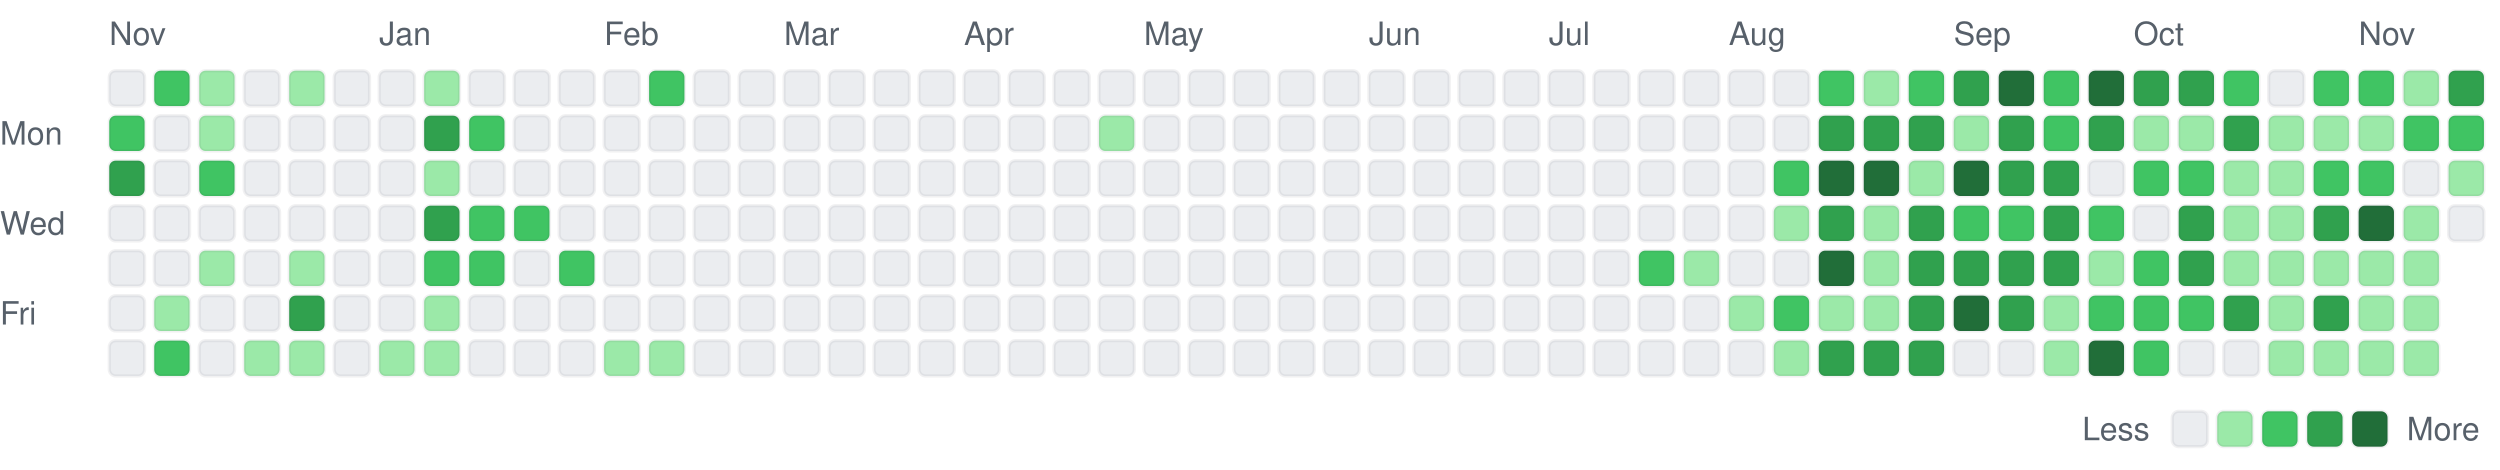
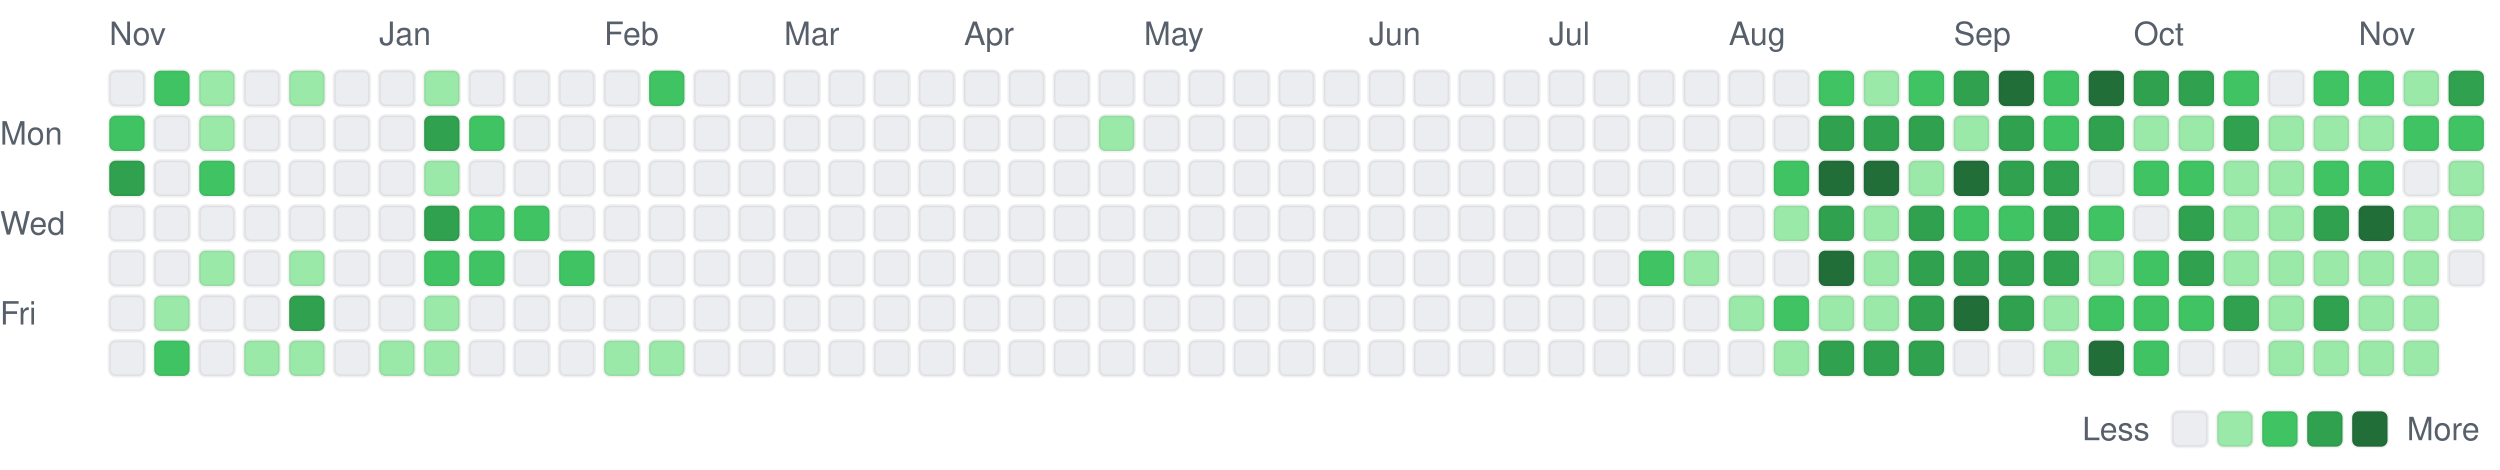
<svg xmlns="http://www.w3.org/2000/svg" width="778" height="146" viewBox="0 0 778 146" role="img" aria-label="LeetCode submissions per day, last 53 weeks">
  <style>text{font:10px -apple-system, Segoe UI, Helvetica, Arial, sans-serif;fill:#57606a}rect{rx:2px;ry:2px;stroke:rgba(27,31,35,.06);stroke-width:1px}.l0{fill:#ebedf0}.l1{fill:#9be9a8}.l2{fill:#40c463}.l3{fill:#30a14e}.l4{fill:#216e39}@media (prefers-color-scheme:dark){text{fill:#8b949e}rect{stroke:rgba(255,255,255,.05)}.l0{fill:#161b22}.l1{fill:#0e4429}.l2{fill:#006d32}.l3{fill:#26a641}.l4{fill:#39d353}}</style>
  <text x="34" y="14">Nov</text>
  <rect class="l0" x="34" y="22" width="11" height="11" />
  <rect class="l2" x="34" y="36" width="11" height="11" />
  <rect class="l3" x="34" y="50" width="11" height="11" />
  <rect class="l0" x="34" y="64" width="11" height="11" />
  <rect class="l0" x="34" y="78" width="11" height="11" />
  <rect class="l0" x="34" y="92" width="11" height="11" />
  <rect class="l0" x="34" y="106" width="11" height="11" />
  <rect class="l2" x="48" y="22" width="11" height="11" />
  <rect class="l0" x="48" y="36" width="11" height="11" />
  <rect class="l0" x="48" y="50" width="11" height="11" />
  <rect class="l0" x="48" y="64" width="11" height="11" />
  <rect class="l0" x="48" y="78" width="11" height="11" />
  <rect class="l1" x="48" y="92" width="11" height="11" />
  <rect class="l2" x="48" y="106" width="11" height="11" />
  <rect class="l1" x="62" y="22" width="11" height="11" />
  <rect class="l1" x="62" y="36" width="11" height="11" />
  <rect class="l2" x="62" y="50" width="11" height="11" />
  <rect class="l0" x="62" y="64" width="11" height="11" />
  <rect class="l1" x="62" y="78" width="11" height="11" />
  <rect class="l0" x="62" y="92" width="11" height="11" />
  <rect class="l0" x="62" y="106" width="11" height="11" />
  <rect class="l0" x="76" y="22" width="11" height="11" />
  <rect class="l0" x="76" y="36" width="11" height="11" />
  <rect class="l0" x="76" y="50" width="11" height="11" />
  <rect class="l0" x="76" y="64" width="11" height="11" />
  <rect class="l0" x="76" y="78" width="11" height="11" />
  <rect class="l0" x="76" y="92" width="11" height="11" />
  <rect class="l1" x="76" y="106" width="11" height="11" />
  <rect class="l1" x="90" y="22" width="11" height="11" />
  <rect class="l0" x="90" y="36" width="11" height="11" />
  <rect class="l0" x="90" y="50" width="11" height="11" />
  <rect class="l0" x="90" y="64" width="11" height="11" />
  <rect class="l1" x="90" y="78" width="11" height="11" />
  <rect class="l3" x="90" y="92" width="11" height="11" />
  <rect class="l1" x="90" y="106" width="11" height="11" />
  <rect class="l0" x="104" y="22" width="11" height="11" />
  <rect class="l0" x="104" y="36" width="11" height="11" />
  <rect class="l0" x="104" y="50" width="11" height="11" />
  <rect class="l0" x="104" y="64" width="11" height="11" />
  <rect class="l0" x="104" y="78" width="11" height="11" />
  <rect class="l0" x="104" y="92" width="11" height="11" />
  <rect class="l0" x="104" y="106" width="11" height="11" />
  <text x="118" y="14">Jan</text>
  <rect class="l0" x="118" y="22" width="11" height="11" />
  <rect class="l0" x="118" y="36" width="11" height="11" />
  <rect class="l0" x="118" y="50" width="11" height="11" />
  <rect class="l0" x="118" y="64" width="11" height="11" />
  <rect class="l0" x="118" y="78" width="11" height="11" />
  <rect class="l0" x="118" y="92" width="11" height="11" />
  <rect class="l1" x="118" y="106" width="11" height="11" />
  <rect class="l1" x="132" y="22" width="11" height="11" />
  <rect class="l3" x="132" y="36" width="11" height="11" />
  <rect class="l1" x="132" y="50" width="11" height="11" />
  <rect class="l3" x="132" y="64" width="11" height="11" />
  <rect class="l2" x="132" y="78" width="11" height="11" />
  <rect class="l1" x="132" y="92" width="11" height="11" />
  <rect class="l1" x="132" y="106" width="11" height="11" />
  <rect class="l0" x="146" y="22" width="11" height="11" />
  <rect class="l2" x="146" y="36" width="11" height="11" />
  <rect class="l0" x="146" y="50" width="11" height="11" />
  <rect class="l2" x="146" y="64" width="11" height="11" />
  <rect class="l2" x="146" y="78" width="11" height="11" />
  <rect class="l0" x="146" y="92" width="11" height="11" />
  <rect class="l0" x="146" y="106" width="11" height="11" />
  <rect class="l0" x="160" y="22" width="11" height="11" />
  <rect class="l0" x="160" y="36" width="11" height="11" />
  <rect class="l0" x="160" y="50" width="11" height="11" />
  <rect class="l2" x="160" y="64" width="11" height="11" />
  <rect class="l0" x="160" y="78" width="11" height="11" />
  <rect class="l0" x="160" y="92" width="11" height="11" />
  <rect class="l0" x="160" y="106" width="11" height="11" />
  <rect class="l0" x="174" y="22" width="11" height="11" />
  <rect class="l0" x="174" y="36" width="11" height="11" />
  <rect class="l0" x="174" y="50" width="11" height="11" />
  <rect class="l0" x="174" y="64" width="11" height="11" />
  <rect class="l2" x="174" y="78" width="11" height="11" />
  <rect class="l0" x="174" y="92" width="11" height="11" />
  <rect class="l0" x="174" y="106" width="11" height="11" />
  <text x="188" y="14">Feb</text>
  <rect class="l0" x="188" y="22" width="11" height="11" />
  <rect class="l0" x="188" y="36" width="11" height="11" />
  <rect class="l0" x="188" y="50" width="11" height="11" />
  <rect class="l0" x="188" y="64" width="11" height="11" />
  <rect class="l0" x="188" y="78" width="11" height="11" />
  <rect class="l0" x="188" y="92" width="11" height="11" />
  <rect class="l1" x="188" y="106" width="11" height="11" />
  <rect class="l2" x="202" y="22" width="11" height="11" />
  <rect class="l0" x="202" y="36" width="11" height="11" />
  <rect class="l0" x="202" y="50" width="11" height="11" />
  <rect class="l0" x="202" y="64" width="11" height="11" />
  <rect class="l0" x="202" y="78" width="11" height="11" />
  <rect class="l0" x="202" y="92" width="11" height="11" />
  <rect class="l1" x="202" y="106" width="11" height="11" />
  <rect class="l0" x="216" y="22" width="11" height="11" />
  <rect class="l0" x="216" y="36" width="11" height="11" />
  <rect class="l0" x="216" y="50" width="11" height="11" />
  <rect class="l0" x="216" y="64" width="11" height="11" />
  <rect class="l0" x="216" y="78" width="11" height="11" />
  <rect class="l0" x="216" y="92" width="11" height="11" />
  <rect class="l0" x="216" y="106" width="11" height="11" />
  <rect class="l0" x="230" y="22" width="11" height="11" />
  <rect class="l0" x="230" y="36" width="11" height="11" />
  <rect class="l0" x="230" y="50" width="11" height="11" />
  <rect class="l0" x="230" y="64" width="11" height="11" />
  <rect class="l0" x="230" y="78" width="11" height="11" />
  <rect class="l0" x="230" y="92" width="11" height="11" />
  <rect class="l0" x="230" y="106" width="11" height="11" />
  <text x="244" y="14">Mar</text>
  <rect class="l0" x="244" y="22" width="11" height="11" />
  <rect class="l0" x="244" y="36" width="11" height="11" />
  <rect class="l0" x="244" y="50" width="11" height="11" />
  <rect class="l0" x="244" y="64" width="11" height="11" />
  <rect class="l0" x="244" y="78" width="11" height="11" />
  <rect class="l0" x="244" y="92" width="11" height="11" />
  <rect class="l0" x="244" y="106" width="11" height="11" />
  <rect class="l0" x="258" y="22" width="11" height="11" />
  <rect class="l0" x="258" y="36" width="11" height="11" />
  <rect class="l0" x="258" y="50" width="11" height="11" />
  <rect class="l0" x="258" y="64" width="11" height="11" />
  <rect class="l0" x="258" y="78" width="11" height="11" />
  <rect class="l0" x="258" y="92" width="11" height="11" />
  <rect class="l0" x="258" y="106" width="11" height="11" />
  <rect class="l0" x="272" y="22" width="11" height="11" />
  <rect class="l0" x="272" y="36" width="11" height="11" />
  <rect class="l0" x="272" y="50" width="11" height="11" />
  <rect class="l0" x="272" y="64" width="11" height="11" />
  <rect class="l0" x="272" y="78" width="11" height="11" />
  <rect class="l0" x="272" y="92" width="11" height="11" />
  <rect class="l0" x="272" y="106" width="11" height="11" />
  <rect class="l0" x="286" y="22" width="11" height="11" />
  <rect class="l0" x="286" y="36" width="11" height="11" />
  <rect class="l0" x="286" y="50" width="11" height="11" />
  <rect class="l0" x="286" y="64" width="11" height="11" />
  <rect class="l0" x="286" y="78" width="11" height="11" />
  <rect class="l0" x="286" y="92" width="11" height="11" />
  <rect class="l0" x="286" y="106" width="11" height="11" />
  <text x="300" y="14">Apr</text>
  <rect class="l0" x="300" y="22" width="11" height="11" />
  <rect class="l0" x="300" y="36" width="11" height="11" />
  <rect class="l0" x="300" y="50" width="11" height="11" />
  <rect class="l0" x="300" y="64" width="11" height="11" />
  <rect class="l0" x="300" y="78" width="11" height="11" />
  <rect class="l0" x="300" y="92" width="11" height="11" />
  <rect class="l0" x="300" y="106" width="11" height="11" />
  <rect class="l0" x="314" y="22" width="11" height="11" />
  <rect class="l0" x="314" y="36" width="11" height="11" />
  <rect class="l0" x="314" y="50" width="11" height="11" />
  <rect class="l0" x="314" y="64" width="11" height="11" />
  <rect class="l0" x="314" y="78" width="11" height="11" />
  <rect class="l0" x="314" y="92" width="11" height="11" />
  <rect class="l0" x="314" y="106" width="11" height="11" />
  <rect class="l0" x="328" y="22" width="11" height="11" />
  <rect class="l0" x="328" y="36" width="11" height="11" />
  <rect class="l0" x="328" y="50" width="11" height="11" />
  <rect class="l0" x="328" y="64" width="11" height="11" />
  <rect class="l0" x="328" y="78" width="11" height="11" />
  <rect class="l0" x="328" y="92" width="11" height="11" />
  <rect class="l0" x="328" y="106" width="11" height="11" />
  <rect class="l0" x="342" y="22" width="11" height="11" />
  <rect class="l1" x="342" y="36" width="11" height="11" />
  <rect class="l0" x="342" y="50" width="11" height="11" />
  <rect class="l0" x="342" y="64" width="11" height="11" />
  <rect class="l0" x="342" y="78" width="11" height="11" />
  <rect class="l0" x="342" y="92" width="11" height="11" />
  <rect class="l0" x="342" y="106" width="11" height="11" />
  <text x="356" y="14">May</text>
  <rect class="l0" x="356" y="22" width="11" height="11" />
  <rect class="l0" x="356" y="36" width="11" height="11" />
  <rect class="l0" x="356" y="50" width="11" height="11" />
  <rect class="l0" x="356" y="64" width="11" height="11" />
  <rect class="l0" x="356" y="78" width="11" height="11" />
  <rect class="l0" x="356" y="92" width="11" height="11" />
  <rect class="l0" x="356" y="106" width="11" height="11" />
  <rect class="l0" x="370" y="22" width="11" height="11" />
  <rect class="l0" x="370" y="36" width="11" height="11" />
  <rect class="l0" x="370" y="50" width="11" height="11" />
  <rect class="l0" x="370" y="64" width="11" height="11" />
  <rect class="l0" x="370" y="78" width="11" height="11" />
  <rect class="l0" x="370" y="92" width="11" height="11" />
  <rect class="l0" x="370" y="106" width="11" height="11" />
  <rect class="l0" x="384" y="22" width="11" height="11" />
  <rect class="l0" x="384" y="36" width="11" height="11" />
  <rect class="l0" x="384" y="50" width="11" height="11" />
  <rect class="l0" x="384" y="64" width="11" height="11" />
  <rect class="l0" x="384" y="78" width="11" height="11" />
  <rect class="l0" x="384" y="92" width="11" height="11" />
  <rect class="l0" x="384" y="106" width="11" height="11" />
  <rect class="l0" x="398" y="22" width="11" height="11" />
  <rect class="l0" x="398" y="36" width="11" height="11" />
  <rect class="l0" x="398" y="50" width="11" height="11" />
  <rect class="l0" x="398" y="64" width="11" height="11" />
  <rect class="l0" x="398" y="78" width="11" height="11" />
  <rect class="l0" x="398" y="92" width="11" height="11" />
  <rect class="l0" x="398" y="106" width="11" height="11" />
  <rect class="l0" x="412" y="22" width="11" height="11" />
  <rect class="l0" x="412" y="36" width="11" height="11" />
  <rect class="l0" x="412" y="50" width="11" height="11" />
  <rect class="l0" x="412" y="64" width="11" height="11" />
  <rect class="l0" x="412" y="78" width="11" height="11" />
  <rect class="l0" x="412" y="92" width="11" height="11" />
  <rect class="l0" x="412" y="106" width="11" height="11" />
  <text x="426" y="14">Jun</text>
  <rect class="l0" x="426" y="22" width="11" height="11" />
  <rect class="l0" x="426" y="36" width="11" height="11" />
  <rect class="l0" x="426" y="50" width="11" height="11" />
  <rect class="l0" x="426" y="64" width="11" height="11" />
  <rect class="l0" x="426" y="78" width="11" height="11" />
  <rect class="l0" x="426" y="92" width="11" height="11" />
  <rect class="l0" x="426" y="106" width="11" height="11" />
  <rect class="l0" x="440" y="22" width="11" height="11" />
  <rect class="l0" x="440" y="36" width="11" height="11" />
  <rect class="l0" x="440" y="50" width="11" height="11" />
  <rect class="l0" x="440" y="64" width="11" height="11" />
  <rect class="l0" x="440" y="78" width="11" height="11" />
  <rect class="l0" x="440" y="92" width="11" height="11" />
  <rect class="l0" x="440" y="106" width="11" height="11" />
  <rect class="l0" x="454" y="22" width="11" height="11" />
  <rect class="l0" x="454" y="36" width="11" height="11" />
  <rect class="l0" x="454" y="50" width="11" height="11" />
  <rect class="l0" x="454" y="64" width="11" height="11" />
  <rect class="l0" x="454" y="78" width="11" height="11" />
  <rect class="l0" x="454" y="92" width="11" height="11" />
  <rect class="l0" x="454" y="106" width="11" height="11" />
  <rect class="l0" x="468" y="22" width="11" height="11" />
  <rect class="l0" x="468" y="36" width="11" height="11" />
  <rect class="l0" x="468" y="50" width="11" height="11" />
  <rect class="l0" x="468" y="64" width="11" height="11" />
  <rect class="l0" x="468" y="78" width="11" height="11" />
  <rect class="l0" x="468" y="92" width="11" height="11" />
  <rect class="l0" x="468" y="106" width="11" height="11" />
  <text x="482" y="14">Jul</text>
  <rect class="l0" x="482" y="22" width="11" height="11" />
  <rect class="l0" x="482" y="36" width="11" height="11" />
  <rect class="l0" x="482" y="50" width="11" height="11" />
  <rect class="l0" x="482" y="64" width="11" height="11" />
  <rect class="l0" x="482" y="78" width="11" height="11" />
  <rect class="l0" x="482" y="92" width="11" height="11" />
  <rect class="l0" x="482" y="106" width="11" height="11" />
  <rect class="l0" x="496" y="22" width="11" height="11" />
  <rect class="l0" x="496" y="36" width="11" height="11" />
  <rect class="l0" x="496" y="50" width="11" height="11" />
  <rect class="l0" x="496" y="64" width="11" height="11" />
  <rect class="l0" x="496" y="78" width="11" height="11" />
  <rect class="l0" x="496" y="92" width="11" height="11" />
  <rect class="l0" x="496" y="106" width="11" height="11" />
  <rect class="l0" x="510" y="22" width="11" height="11" />
  <rect class="l0" x="510" y="36" width="11" height="11" />
  <rect class="l0" x="510" y="50" width="11" height="11" />
  <rect class="l0" x="510" y="64" width="11" height="11" />
  <rect class="l2" x="510" y="78" width="11" height="11" />
  <rect class="l0" x="510" y="92" width="11" height="11" />
  <rect class="l0" x="510" y="106" width="11" height="11" />
  <rect class="l0" x="524" y="22" width="11" height="11" />
  <rect class="l0" x="524" y="36" width="11" height="11" />
  <rect class="l0" x="524" y="50" width="11" height="11" />
  <rect class="l0" x="524" y="64" width="11" height="11" />
  <rect class="l1" x="524" y="78" width="11" height="11" />
  <rect class="l0" x="524" y="92" width="11" height="11" />
  <rect class="l0" x="524" y="106" width="11" height="11" />
  <text x="538" y="14">Aug</text>
  <rect class="l0" x="538" y="22" width="11" height="11" />
  <rect class="l0" x="538" y="36" width="11" height="11" />
  <rect class="l0" x="538" y="50" width="11" height="11" />
  <rect class="l0" x="538" y="64" width="11" height="11" />
  <rect class="l0" x="538" y="78" width="11" height="11" />
  <rect class="l1" x="538" y="92" width="11" height="11" />
  <rect class="l0" x="538" y="106" width="11" height="11" />
  <rect class="l0" x="552" y="22" width="11" height="11" />
  <rect class="l0" x="552" y="36" width="11" height="11" />
  <rect class="l2" x="552" y="50" width="11" height="11" />
  <rect class="l1" x="552" y="64" width="11" height="11" />
  <rect class="l0" x="552" y="78" width="11" height="11" />
  <rect class="l2" x="552" y="92" width="11" height="11" />
  <rect class="l1" x="552" y="106" width="11" height="11" />
  <rect class="l2" x="566" y="22" width="11" height="11" />
  <rect class="l3" x="566" y="36" width="11" height="11" />
  <rect class="l4" x="566" y="50" width="11" height="11" />
  <rect class="l3" x="566" y="64" width="11" height="11" />
  <rect class="l4" x="566" y="78" width="11" height="11" />
  <rect class="l1" x="566" y="92" width="11" height="11" />
  <rect class="l3" x="566" y="106" width="11" height="11" />
  <rect class="l1" x="580" y="22" width="11" height="11" />
  <rect class="l3" x="580" y="36" width="11" height="11" />
  <rect class="l4" x="580" y="50" width="11" height="11" />
  <rect class="l1" x="580" y="64" width="11" height="11" />
  <rect class="l1" x="580" y="78" width="11" height="11" />
  <rect class="l1" x="580" y="92" width="11" height="11" />
  <rect class="l3" x="580" y="106" width="11" height="11" />
  <rect class="l2" x="594" y="22" width="11" height="11" />
  <rect class="l3" x="594" y="36" width="11" height="11" />
  <rect class="l1" x="594" y="50" width="11" height="11" />
  <rect class="l3" x="594" y="64" width="11" height="11" />
  <rect class="l3" x="594" y="78" width="11" height="11" />
  <rect class="l3" x="594" y="92" width="11" height="11" />
  <rect class="l3" x="594" y="106" width="11" height="11" />
  <text x="608" y="14">Sep</text>
  <rect class="l3" x="608" y="22" width="11" height="11" />
  <rect class="l1" x="608" y="36" width="11" height="11" />
  <rect class="l4" x="608" y="50" width="11" height="11" />
  <rect class="l2" x="608" y="64" width="11" height="11" />
  <rect class="l3" x="608" y="78" width="11" height="11" />
  <rect class="l4" x="608" y="92" width="11" height="11" />
  <rect class="l0" x="608" y="106" width="11" height="11" />
  <rect class="l4" x="622" y="22" width="11" height="11" />
  <rect class="l3" x="622" y="36" width="11" height="11" />
  <rect class="l3" x="622" y="50" width="11" height="11" />
  <rect class="l2" x="622" y="64" width="11" height="11" />
  <rect class="l3" x="622" y="78" width="11" height="11" />
  <rect class="l3" x="622" y="92" width="11" height="11" />
  <rect class="l0" x="622" y="106" width="11" height="11" />
  <rect class="l2" x="636" y="22" width="11" height="11" />
  <rect class="l2" x="636" y="36" width="11" height="11" />
  <rect class="l3" x="636" y="50" width="11" height="11" />
  <rect class="l3" x="636" y="64" width="11" height="11" />
  <rect class="l3" x="636" y="78" width="11" height="11" />
  <rect class="l1" x="636" y="92" width="11" height="11" />
  <rect class="l1" x="636" y="106" width="11" height="11" />
  <rect class="l4" x="650" y="22" width="11" height="11" />
  <rect class="l3" x="650" y="36" width="11" height="11" />
  <rect class="l0" x="650" y="50" width="11" height="11" />
  <rect class="l2" x="650" y="64" width="11" height="11" />
  <rect class="l1" x="650" y="78" width="11" height="11" />
  <rect class="l2" x="650" y="92" width="11" height="11" />
  <rect class="l4" x="650" y="106" width="11" height="11" />
  <text x="664" y="14">Oct</text>
  <rect class="l3" x="664" y="22" width="11" height="11" />
  <rect class="l1" x="664" y="36" width="11" height="11" />
  <rect class="l2" x="664" y="50" width="11" height="11" />
  <rect class="l0" x="664" y="64" width="11" height="11" />
  <rect class="l2" x="664" y="78" width="11" height="11" />
  <rect class="l2" x="664" y="92" width="11" height="11" />
  <rect class="l2" x="664" y="106" width="11" height="11" />
  <rect class="l3" x="678" y="22" width="11" height="11" />
  <rect class="l1" x="678" y="36" width="11" height="11" />
  <rect class="l2" x="678" y="50" width="11" height="11" />
  <rect class="l3" x="678" y="64" width="11" height="11" />
  <rect class="l3" x="678" y="78" width="11" height="11" />
  <rect class="l2" x="678" y="92" width="11" height="11" />
  <rect class="l0" x="678" y="106" width="11" height="11" />
  <rect class="l2" x="692" y="22" width="11" height="11" />
  <rect class="l3" x="692" y="36" width="11" height="11" />
  <rect class="l1" x="692" y="50" width="11" height="11" />
  <rect class="l1" x="692" y="64" width="11" height="11" />
  <rect class="l1" x="692" y="78" width="11" height="11" />
  <rect class="l3" x="692" y="92" width="11" height="11" />
  <rect class="l0" x="692" y="106" width="11" height="11" />
  <rect class="l0" x="706" y="22" width="11" height="11" />
  <rect class="l1" x="706" y="36" width="11" height="11" />
  <rect class="l1" x="706" y="50" width="11" height="11" />
  <rect class="l1" x="706" y="64" width="11" height="11" />
  <rect class="l1" x="706" y="78" width="11" height="11" />
  <rect class="l1" x="706" y="92" width="11" height="11" />
  <rect class="l1" x="706" y="106" width="11" height="11" />
  <rect class="l2" x="720" y="22" width="11" height="11" />
  <rect class="l1" x="720" y="36" width="11" height="11" />
  <rect class="l2" x="720" y="50" width="11" height="11" />
  <rect class="l3" x="720" y="64" width="11" height="11" />
  <rect class="l1" x="720" y="78" width="11" height="11" />
  <rect class="l3" x="720" y="92" width="11" height="11" />
  <rect class="l1" x="720" y="106" width="11" height="11" />
  <text x="734" y="14">Nov</text>
  <rect class="l2" x="734" y="22" width="11" height="11" />
  <rect class="l1" x="734" y="36" width="11" height="11" />
  <rect class="l2" x="734" y="50" width="11" height="11" />
  <rect class="l4" x="734" y="64" width="11" height="11" />
  <rect class="l1" x="734" y="78" width="11" height="11" />
  <rect class="l1" x="734" y="92" width="11" height="11" />
  <rect class="l1" x="734" y="106" width="11" height="11" />
  <rect class="l1" x="748" y="22" width="11" height="11" />
  <rect class="l2" x="748" y="36" width="11" height="11" />
  <rect class="l0" x="748" y="50" width="11" height="11" />
  <rect class="l1" x="748" y="64" width="11" height="11" />
  <rect class="l1" x="748" y="78" width="11" height="11" />
  <rect class="l1" x="748" y="92" width="11" height="11" />
  <rect class="l1" x="748" y="106" width="11" height="11" />
  <rect class="l3" x="762" y="22" width="11" height="11" />
  <rect class="l2" x="762" y="36" width="11" height="11" />
  <rect class="l1" x="762" y="50" width="11" height="11" />
-   <rect class="l0" x="762" y="64" width="11" height="11" />
+   <rect class="l1" x="762" y="64" width="11" height="11" />
+   <rect class="l0" x="762" y="78" width="11" height="11" />
  <text x="0" y="45">Mon</text>
  <text x="0" y="73">Wed</text>
  <text x="0" y="101">Fri</text>
  <text x="648" y="137">Less</text>
  <rect class="l0" x="676" y="128" width="11" height="11" />
  <rect class="l1" x="690" y="128" width="11" height="11" />
  <rect class="l2" x="704" y="128" width="11" height="11" />
  <rect class="l3" x="718" y="128" width="11" height="11" />
  <rect class="l4" x="732" y="128" width="11" height="11" />
  <text x="749" y="137">More</text>
</svg>
